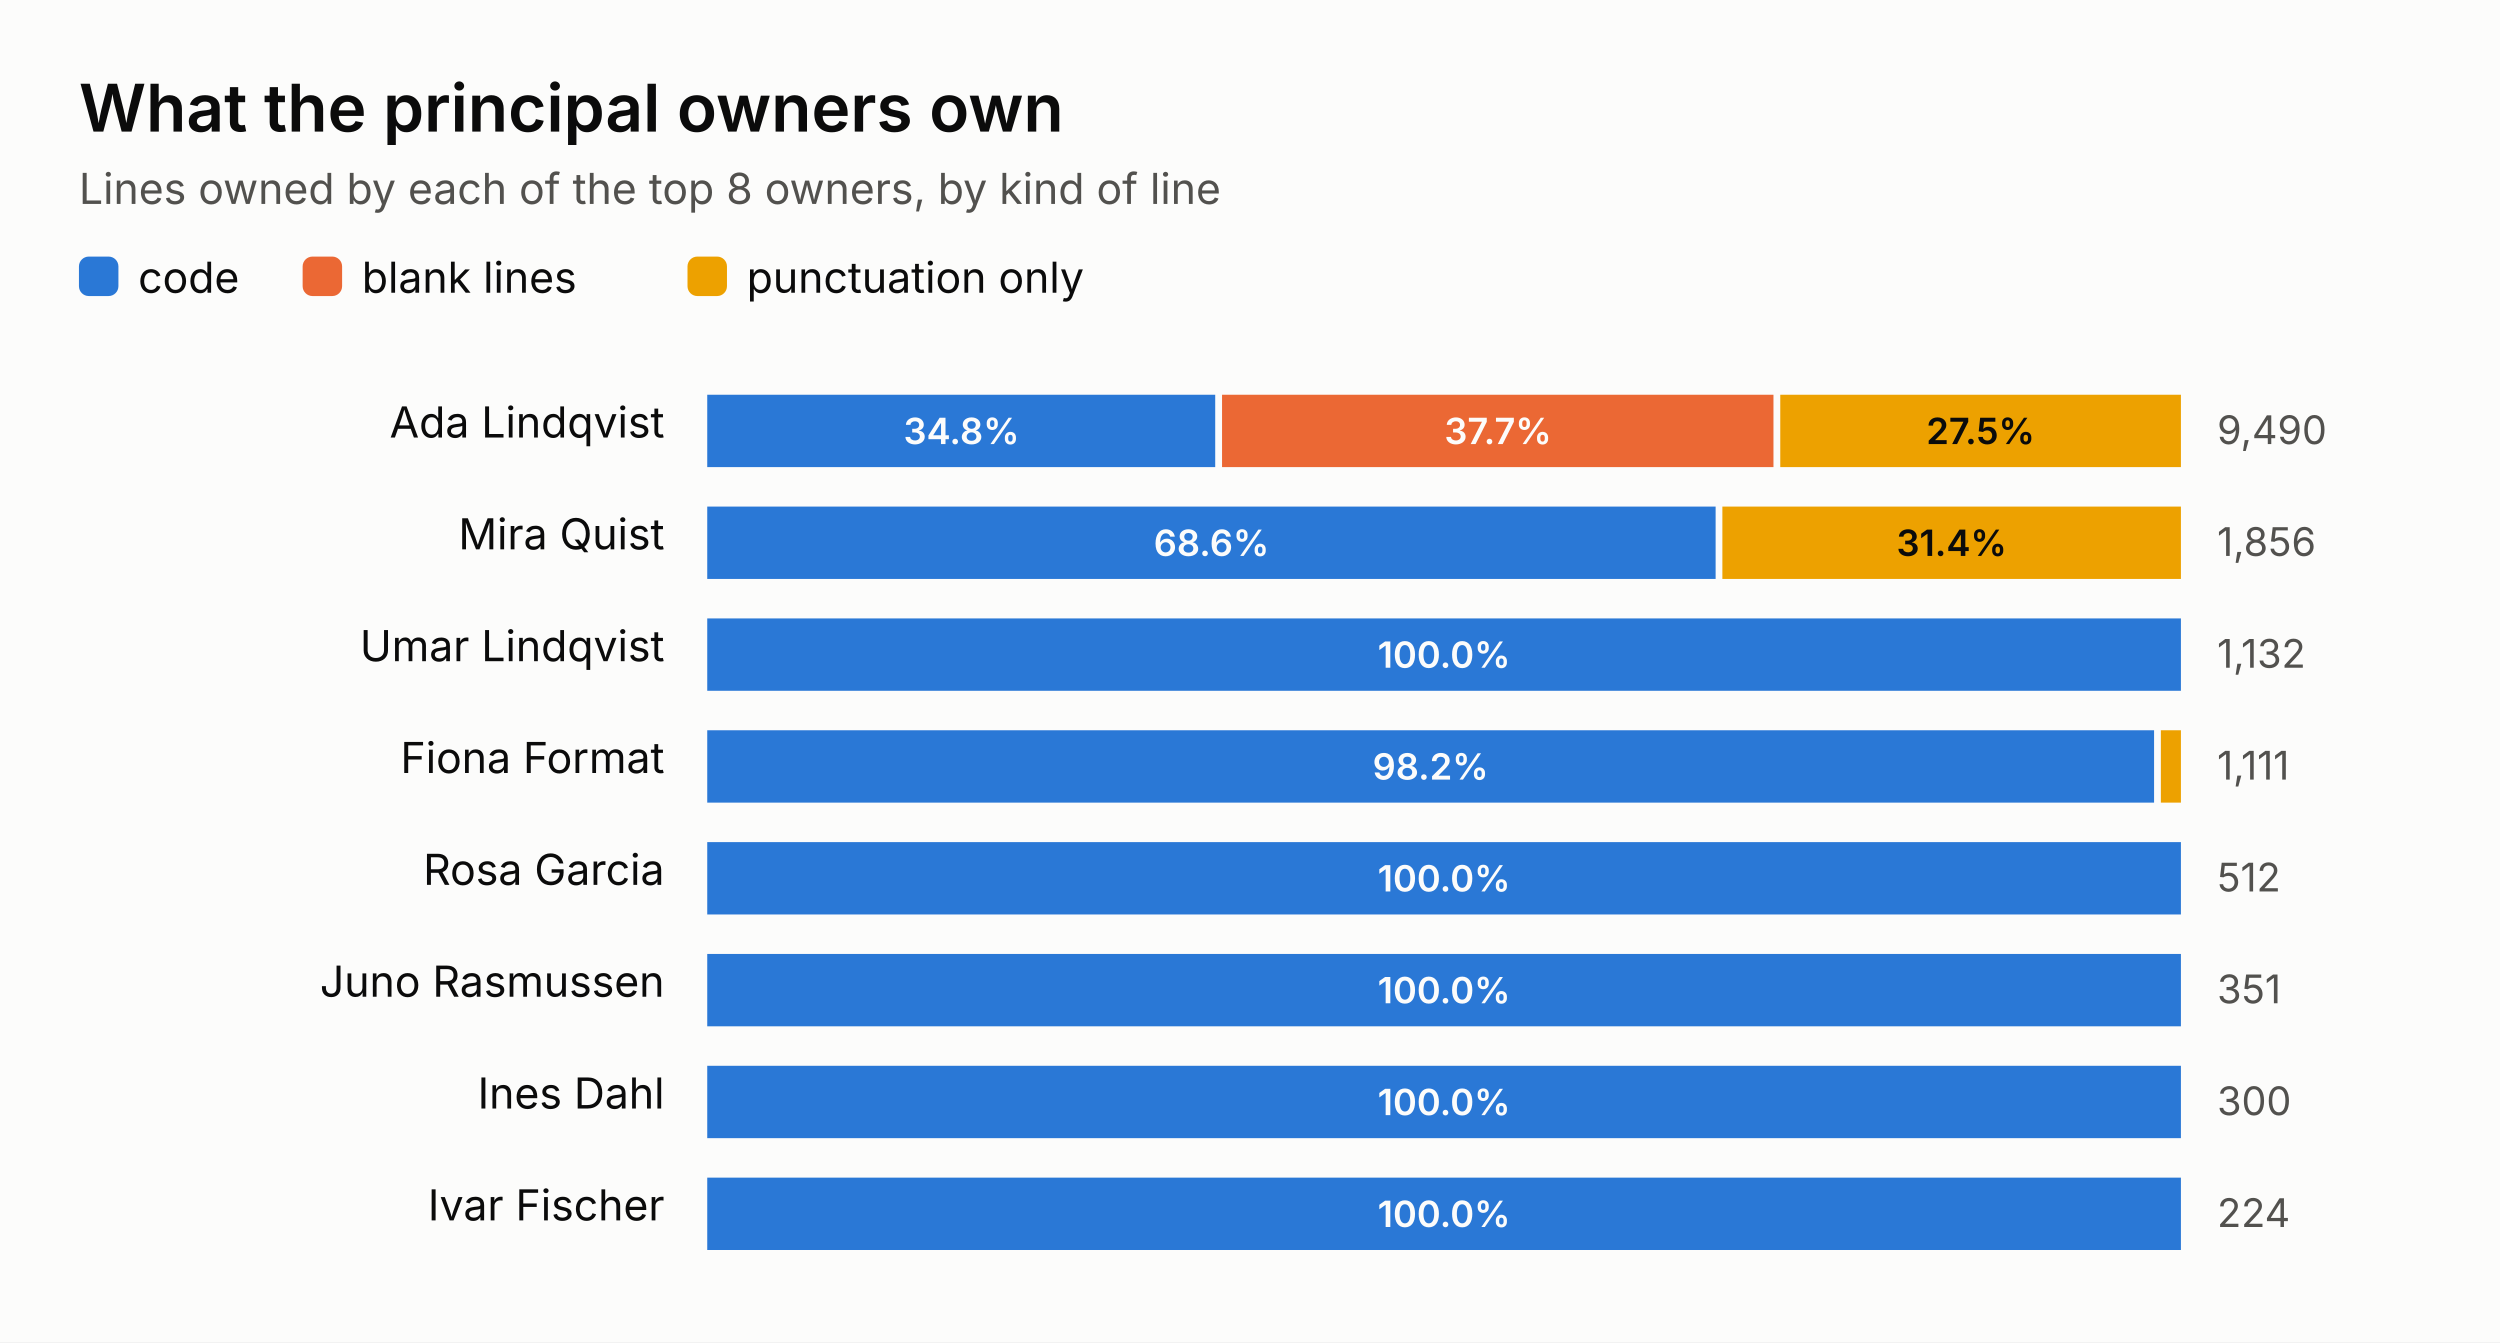
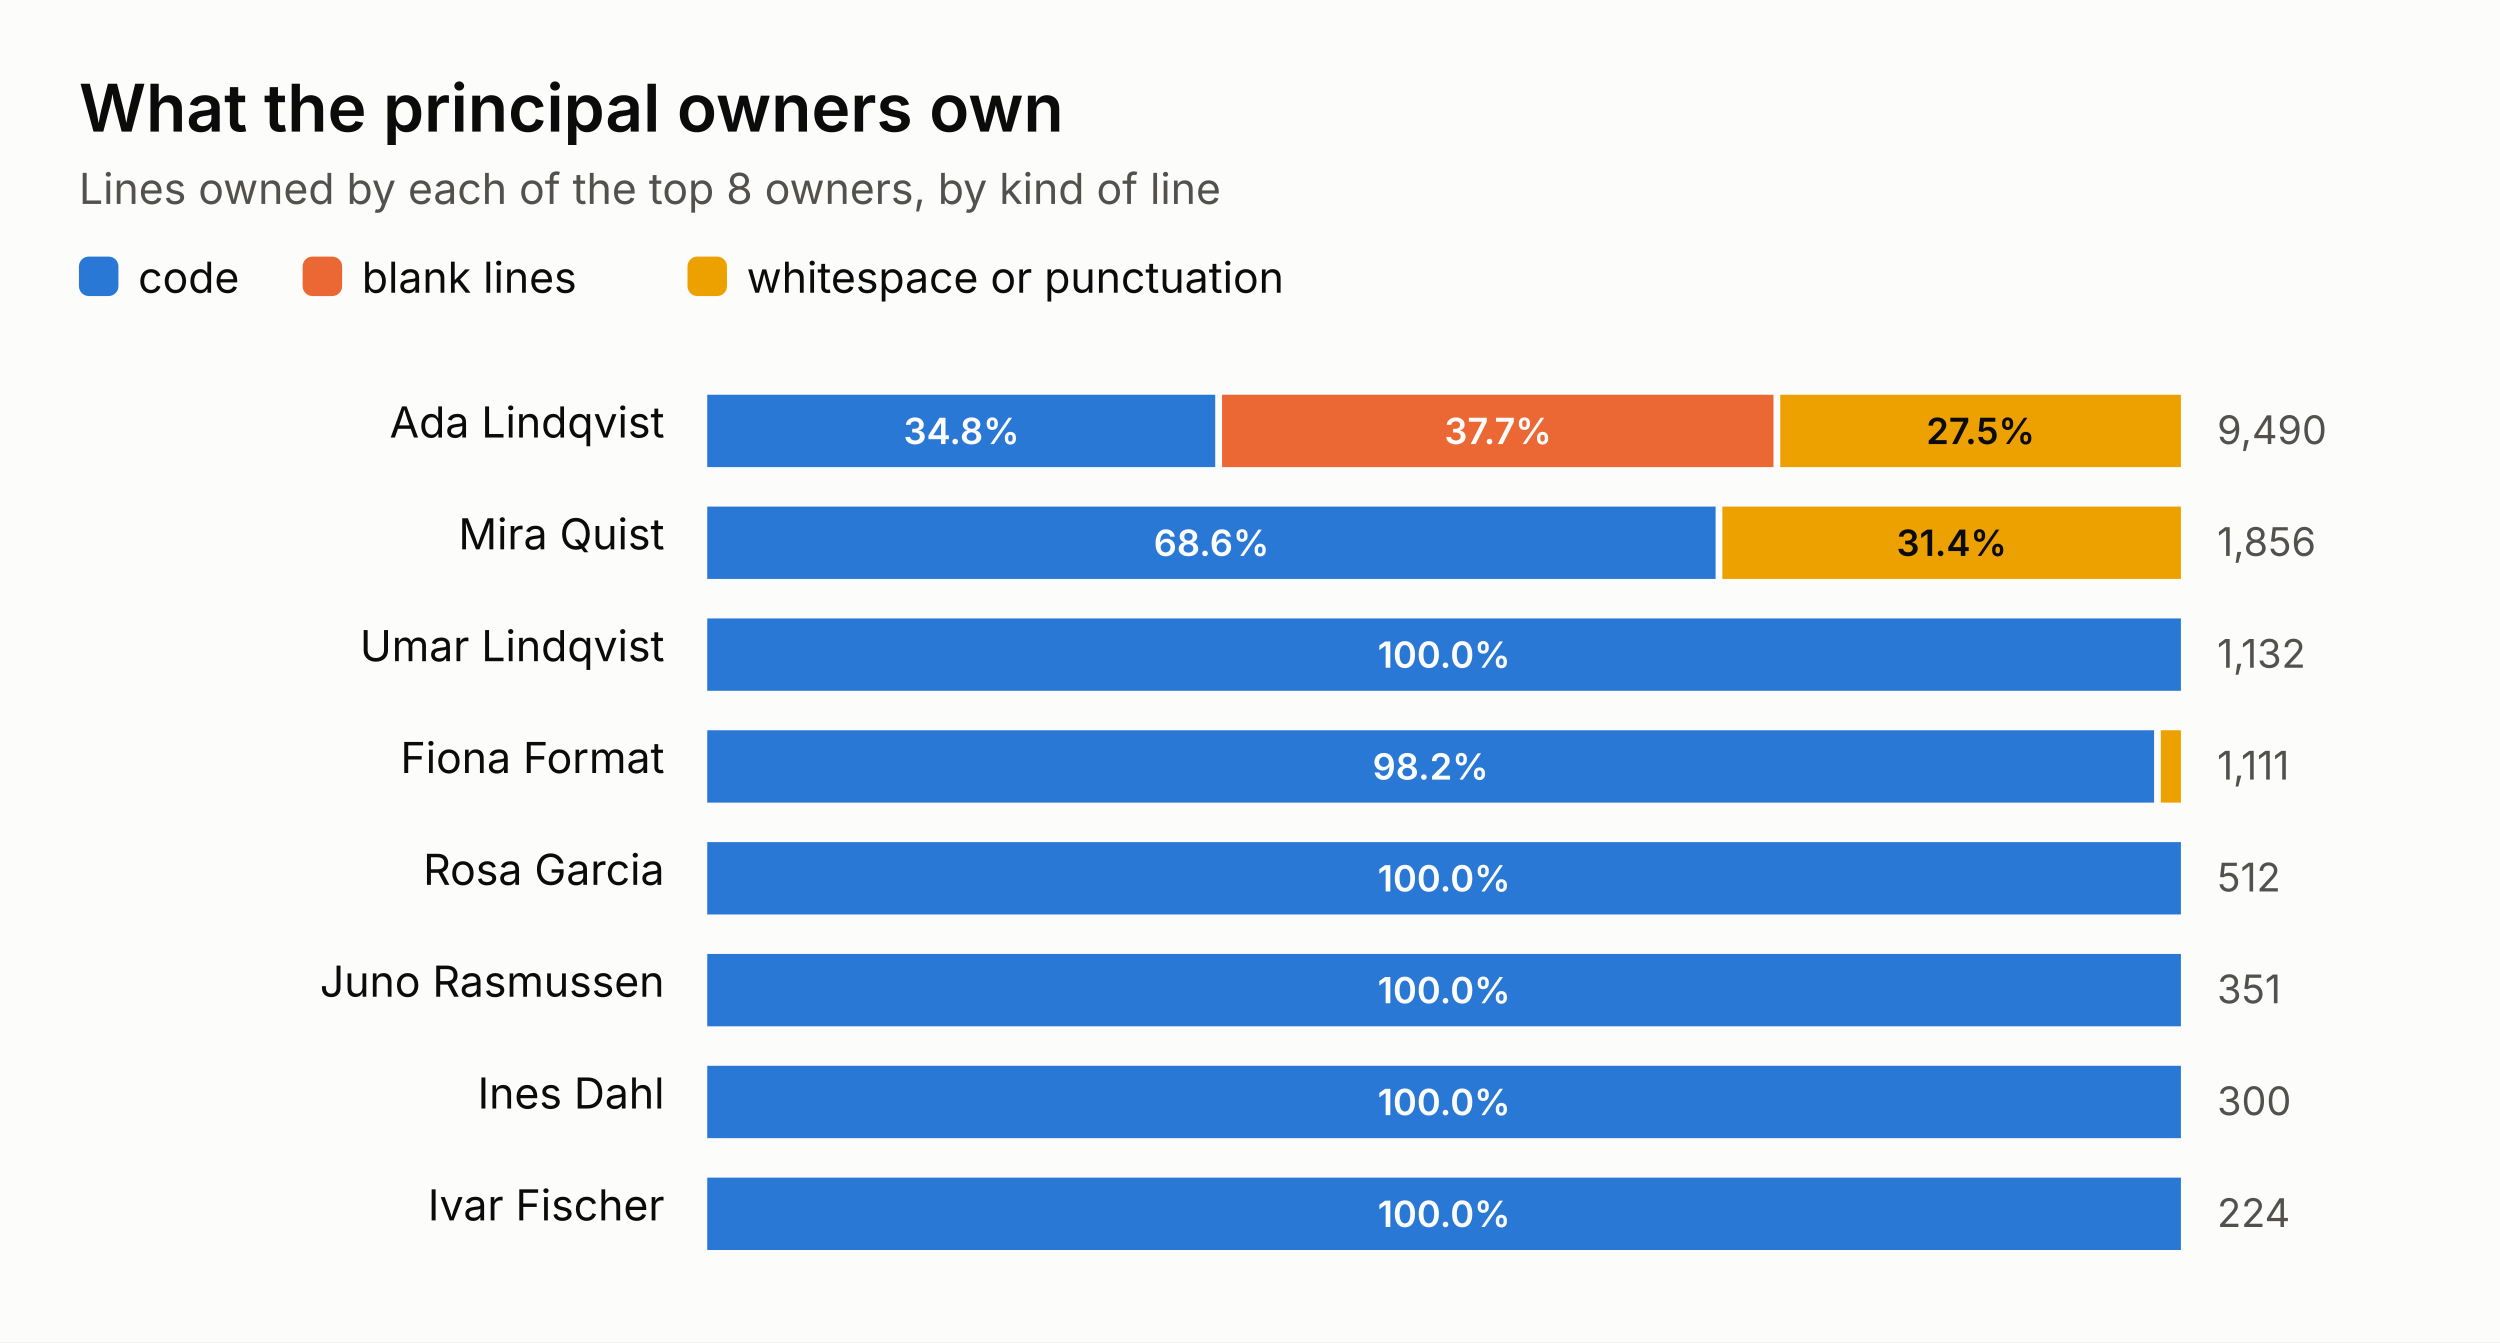
<svg xmlns="http://www.w3.org/2000/svg" width="760" height="408" viewBox="0 0 760 408" role="img">
  <style>
.title { font-family: system-ui, -apple-system, "Segoe UI", sans-serif; font-size: 20px; font-weight: 600; }
.subtitle, .label { font-family: system-ui, -apple-system, "Segoe UI", sans-serif; font-size: 13px; }
.mono { font-family: ui-monospace, "SF Mono", Menlo, Consolas, monospace; font-size: 13px; }
.muted, .axis { font-family: system-ui, -apple-system, "Segoe UI", sans-serif; font-size: 12px; }
.axis-title { font-family: system-ui, -apple-system, "Segoe UI", sans-serif; font-size: 12px; font-weight: 600; }
.value { font-family: system-ui, -apple-system, "Segoe UI", sans-serif; font-size: 11px; font-weight: 500; text-anchor: middle; }
.slice { stroke-width: 2; stroke-linejoin: round; }
.self { fill: none; stroke-width: 1.5; }
.grid { fill: none; stroke-width: 1; }
.area { fill-opacity: 0.12; stroke-width: 2; stroke-linejoin: round; }
.point { stroke-width: 2; }
.trend { fill: none; stroke-width: 2; stroke-linejoin: round; stroke-linecap: round; }
.projected { stroke-dasharray: 5 5; }
.target { stroke-dasharray: 3 4; stroke-width: 1.5; }
.hit { fill: transparent; }
.seg { stroke-width: 2; }
.inbar, .inbar-dark { font-family: system-ui, -apple-system, "Segoe UI", sans-serif; font-size: 11px; font-weight: 600; }
.bg { fill: #fcfcfb; }
.title, .label, .mono, .axis { fill: #0b0b0b; }
.subtitle, .muted, .axis-title { fill: #52514e; }
.slice { stroke: #fcfcfb; }
.seg { stroke: #fcfcfb; }
.inbar { fill: #fcfcfb; }
.inbar-dark { fill: #0b0b0b; }
.self { stroke: #52514e; }
.s1 { fill: #2a78d6; }
.s2 { fill: #eb6834; }
.s3 { fill: #1baf7a; }
.s4 { fill: #eda100; }
.s5 { fill: #e87ba4; }
.ra1 { fill: #2a78d6; stroke: #2a78d6; } .rp1 { fill: #2a78d6; stroke: #fcfcfb; }
.ra2 { fill: #eb6834; stroke: #eb6834; } .rp2 { fill: #eb6834; stroke: #fcfcfb; }
.ra3 { fill: #1baf7a; stroke: #1baf7a; } .rp3 { fill: #1baf7a; stroke: #fcfcfb; }
.ra4 { fill: #eda100; stroke: #eda100; } .rp4 { fill: #eda100; stroke: #fcfcfb; }
.ra5 { fill: #e87ba4; stroke: #e87ba4; } .rp5 { fill: #e87ba4; stroke: #fcfcfb; }
.grid { stroke: #dcdbd5; }
.ln1 { stroke: #2a78d6; }
.ln2 { stroke: #eb6834; }
.ln3 { stroke: #1baf7a; }
.ln4 { stroke: #eda100; }
.ln5 { stroke: #e87ba4; }
.target, .key { stroke: #52514e; }
.other { fill: #c9c8c1; }
.b0 { fill: #f0efec; }
.b1 { fill: #cde2fb; }
.b2 { fill: #b7d3f6; }
.b3 { fill: #9ec5f4; }
.b4 { fill: #6da7ec; }
.b5 { fill: #3987e5; }
.b6 { fill: #256abf; }
.b7 { fill: #184f95; }
.b8 { fill: #0d366b; }
.t1 { fill: #0b0b0b; }
.t2 { fill: #0b0b0b; }
.t3 { fill: #0b0b0b; }
.t4 { fill: #0b0b0b; }
.t5 { fill: #ffffff; }
.t6 { fill: #ffffff; }
.t7 { fill: #ffffff; }
.t8 { fill: #ffffff; }
@media (prefers-color-scheme: dark) {
.bg { fill: #1a1a19; }
.title, .label, .mono, .axis { fill: #ffffff; }
.subtitle, .muted, .axis-title { fill: #c3c2b7; }
.slice { stroke: #1a1a19; }
.seg { stroke: #1a1a19; }
.inbar { fill: #1a1a19; }
.inbar-dark { fill: #0b0b0b; }
.self { stroke: #c3c2b7; }
.s1 { fill: #3987e5; }
.s2 { fill: #d95926; }
.s3 { fill: #199e70; }
.s4 { fill: #c98500; }
.s5 { fill: #d55181; }
.ra1 { fill: #3987e5; stroke: #3987e5; } .rp1 { fill: #3987e5; stroke: #1a1a19; }
.ra2 { fill: #d95926; stroke: #d95926; } .rp2 { fill: #d95926; stroke: #1a1a19; }
.ra3 { fill: #199e70; stroke: #199e70; } .rp3 { fill: #199e70; stroke: #1a1a19; }
.ra4 { fill: #c98500; stroke: #c98500; } .rp4 { fill: #c98500; stroke: #1a1a19; }
.ra5 { fill: #d55181; stroke: #d55181; } .rp5 { fill: #d55181; stroke: #1a1a19; }
.grid { stroke: #3a3a37; }
.ln1 { stroke: #3987e5; }
.ln2 { stroke: #d95926; }
.ln3 { stroke: #199e70; }
.ln4 { stroke: #c98500; }
.ln5 { stroke: #d55181; }
.target, .key { stroke: #c3c2b7; }
.other { fill: #4a4945; }
.b0 { fill: #262625; }
.b1 { fill: #0d366b; }
.b2 { fill: #184f95; }
.b3 { fill: #256abf; }
.b4 { fill: #3987e5; }
.b5 { fill: #6da7ec; }
.b6 { fill: #9ec5f4; }
.b7 { fill: #b7d3f6; }
.b8 { fill: #cde2fb; }
.t1 { fill: #ffffff; }
.t2 { fill: #ffffff; }
.t3 { fill: #ffffff; }
.t4 { fill: #ffffff; }
.t5 { fill: #0b0b0b; }
.t6 { fill: #0b0b0b; }
.t7 { fill: #0b0b0b; }
.t8 { fill: #0b0b0b; }
}
</style>
  <rect class="bg" width="760" height="408" />
  <text class="title" x="24" y="40">What the principal owners own</text>
  <text class="subtitle" x="24" y="62">Lines owned by each of the top 8 owners, by kind of line</text>
  <rect class="s1" x="24" y="78" width="12" height="12" rx="3" />
  <text class="label" x="42" y="89">code</text>
  <rect class="s2" x="92" y="78" width="12" height="12" rx="3" />
  <text class="label" x="110" y="89">blank lines</text>
  <rect class="s4" x="209" y="78" width="12" height="12" rx="3" />
-   <text class="label" x="227" y="89">punctuation only</text>
+   <text class="label" x="227" y="89">whitespace or punctuation</text>
  <text class="label" x="202" y="133" text-anchor="end">Ada Lindqvist</text>
  <rect class="s1 seg" x="214.0" y="119" width="156.5" height="24" />
  <text class="inbar" x="292.3" y="135" text-anchor="middle">34.8%</text>
  <rect class="s2 seg" x="370.5" y="119" width="169.7" height="24" />
  <text class="inbar" x="455.4" y="135" text-anchor="middle">37.7%</text>
  <rect class="s4 seg" x="540.2" y="119" width="123.8" height="24" />
  <text class="inbar-dark" x="602.1" y="135" text-anchor="middle">27.5%</text>
  <text class="muted" x="674" y="135">9,490</text>
  <text class="label" x="202" y="167" text-anchor="end">Mira Quist</text>
  <rect class="s1 seg" x="214.0" y="153" width="308.6" height="24" />
  <text class="inbar" x="368.3" y="169" text-anchor="middle">68.6%</text>
  <rect class="s4 seg" x="522.6" y="153" width="141.4" height="24" />
  <text class="inbar-dark" x="593.3" y="169" text-anchor="middle">31.4%</text>
  <text class="muted" x="674" y="169">1,856</text>
  <text class="label" x="202" y="201" text-anchor="end">Umar Lindqvist</text>
  <rect class="s1 seg" x="214.0" y="187" width="450.0" height="24" />
  <text class="inbar" x="439.0" y="203" text-anchor="middle">100.0%</text>
  <text class="muted" x="674" y="203">1,132</text>
  <text class="label" x="202" y="235" text-anchor="end">Fiona Format</text>
  <rect class="s1 seg" x="214.0" y="221" width="441.9" height="24" />
  <text class="inbar" x="434.9" y="237" text-anchor="middle">98.2%</text>
  <rect class="s4 seg" x="655.9" y="221" width="8.1" height="24" />
  <text class="muted" x="674" y="237">1,111</text>
  <text class="label" x="202" y="269" text-anchor="end">Rosa Garcia</text>
  <rect class="s1 seg" x="214.0" y="255" width="450.0" height="24" />
  <text class="inbar" x="439.0" y="271" text-anchor="middle">100.0%</text>
  <text class="muted" x="674" y="271">512</text>
  <text class="label" x="202" y="303" text-anchor="end">Juno Rasmussen</text>
  <rect class="s1 seg" x="214.0" y="289" width="450.0" height="24" />
  <text class="inbar" x="439.0" y="305" text-anchor="middle">100.0%</text>
  <text class="muted" x="674" y="305">351</text>
  <text class="label" x="202" y="337" text-anchor="end">Ines Dahl</text>
  <rect class="s1 seg" x="214.0" y="323" width="450.0" height="24" />
  <text class="inbar" x="439.0" y="339" text-anchor="middle">100.0%</text>
  <text class="muted" x="674" y="339">300</text>
  <text class="label" x="202" y="371" text-anchor="end">Ivar Fischer</text>
  <rect class="s1 seg" x="214.0" y="357" width="450.0" height="24" />
  <text class="inbar" x="439.0" y="373" text-anchor="middle">100.0%</text>
  <text class="muted" x="674" y="373">224</text>
</svg>
